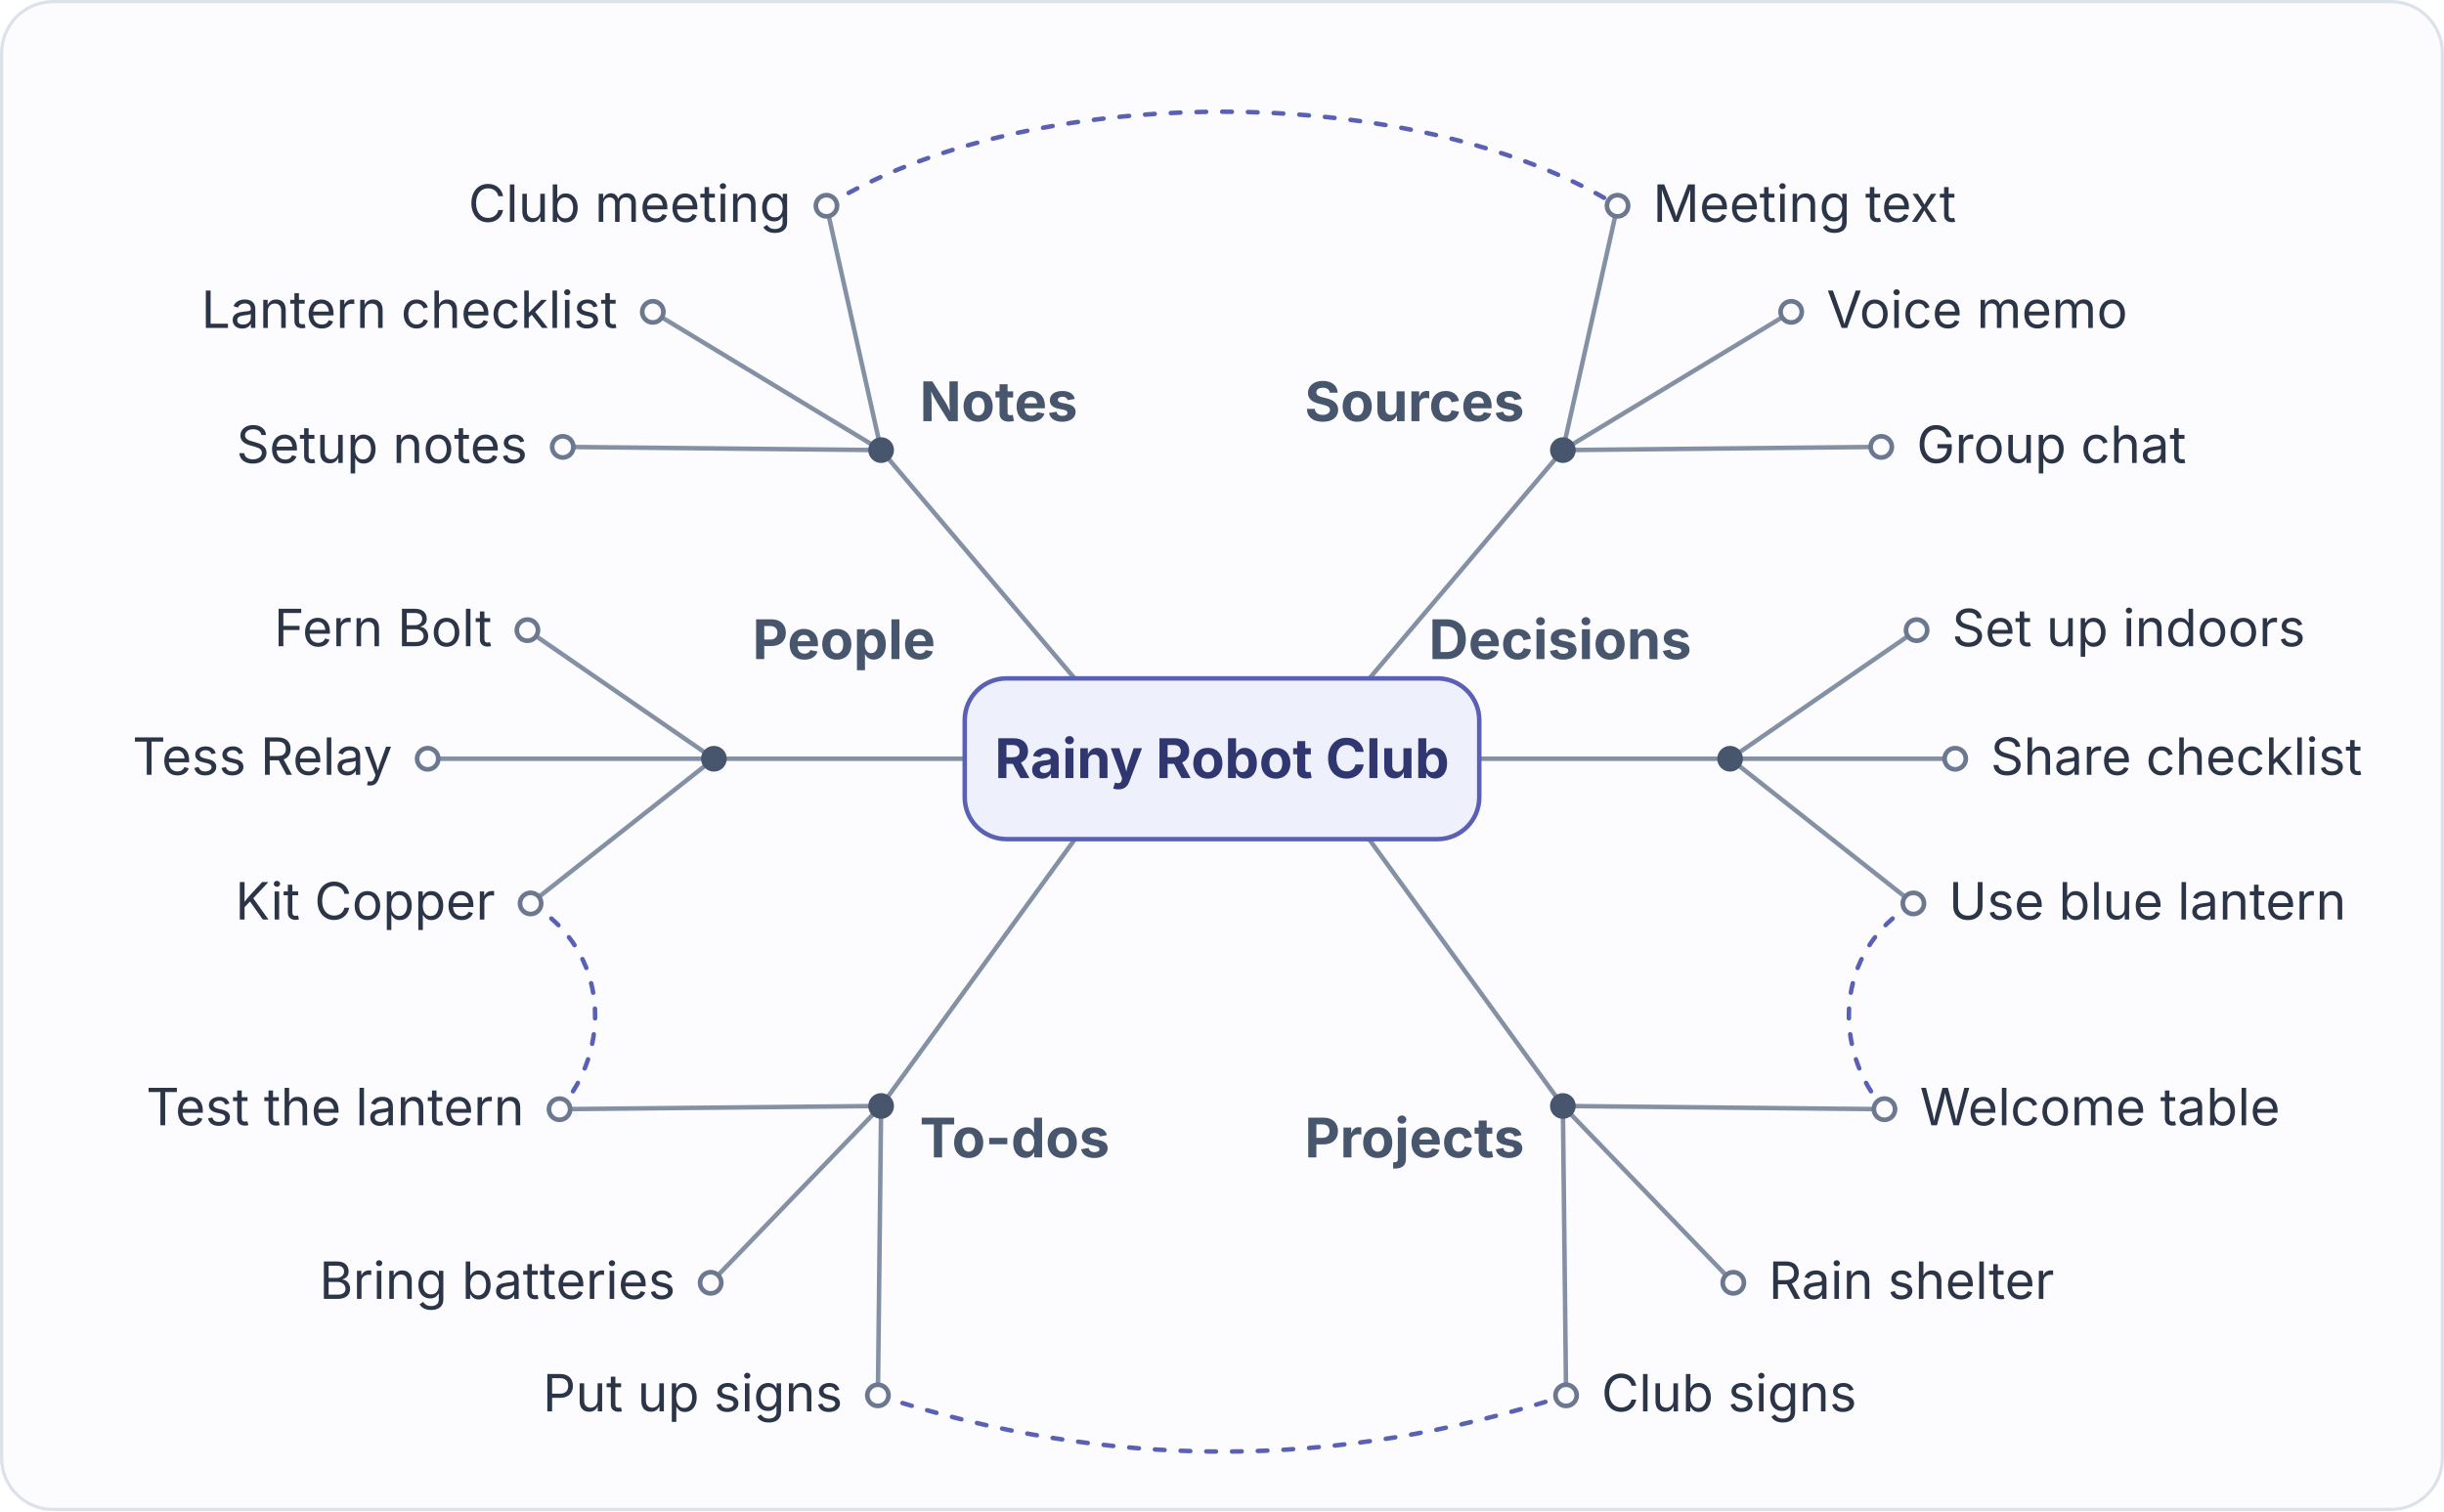
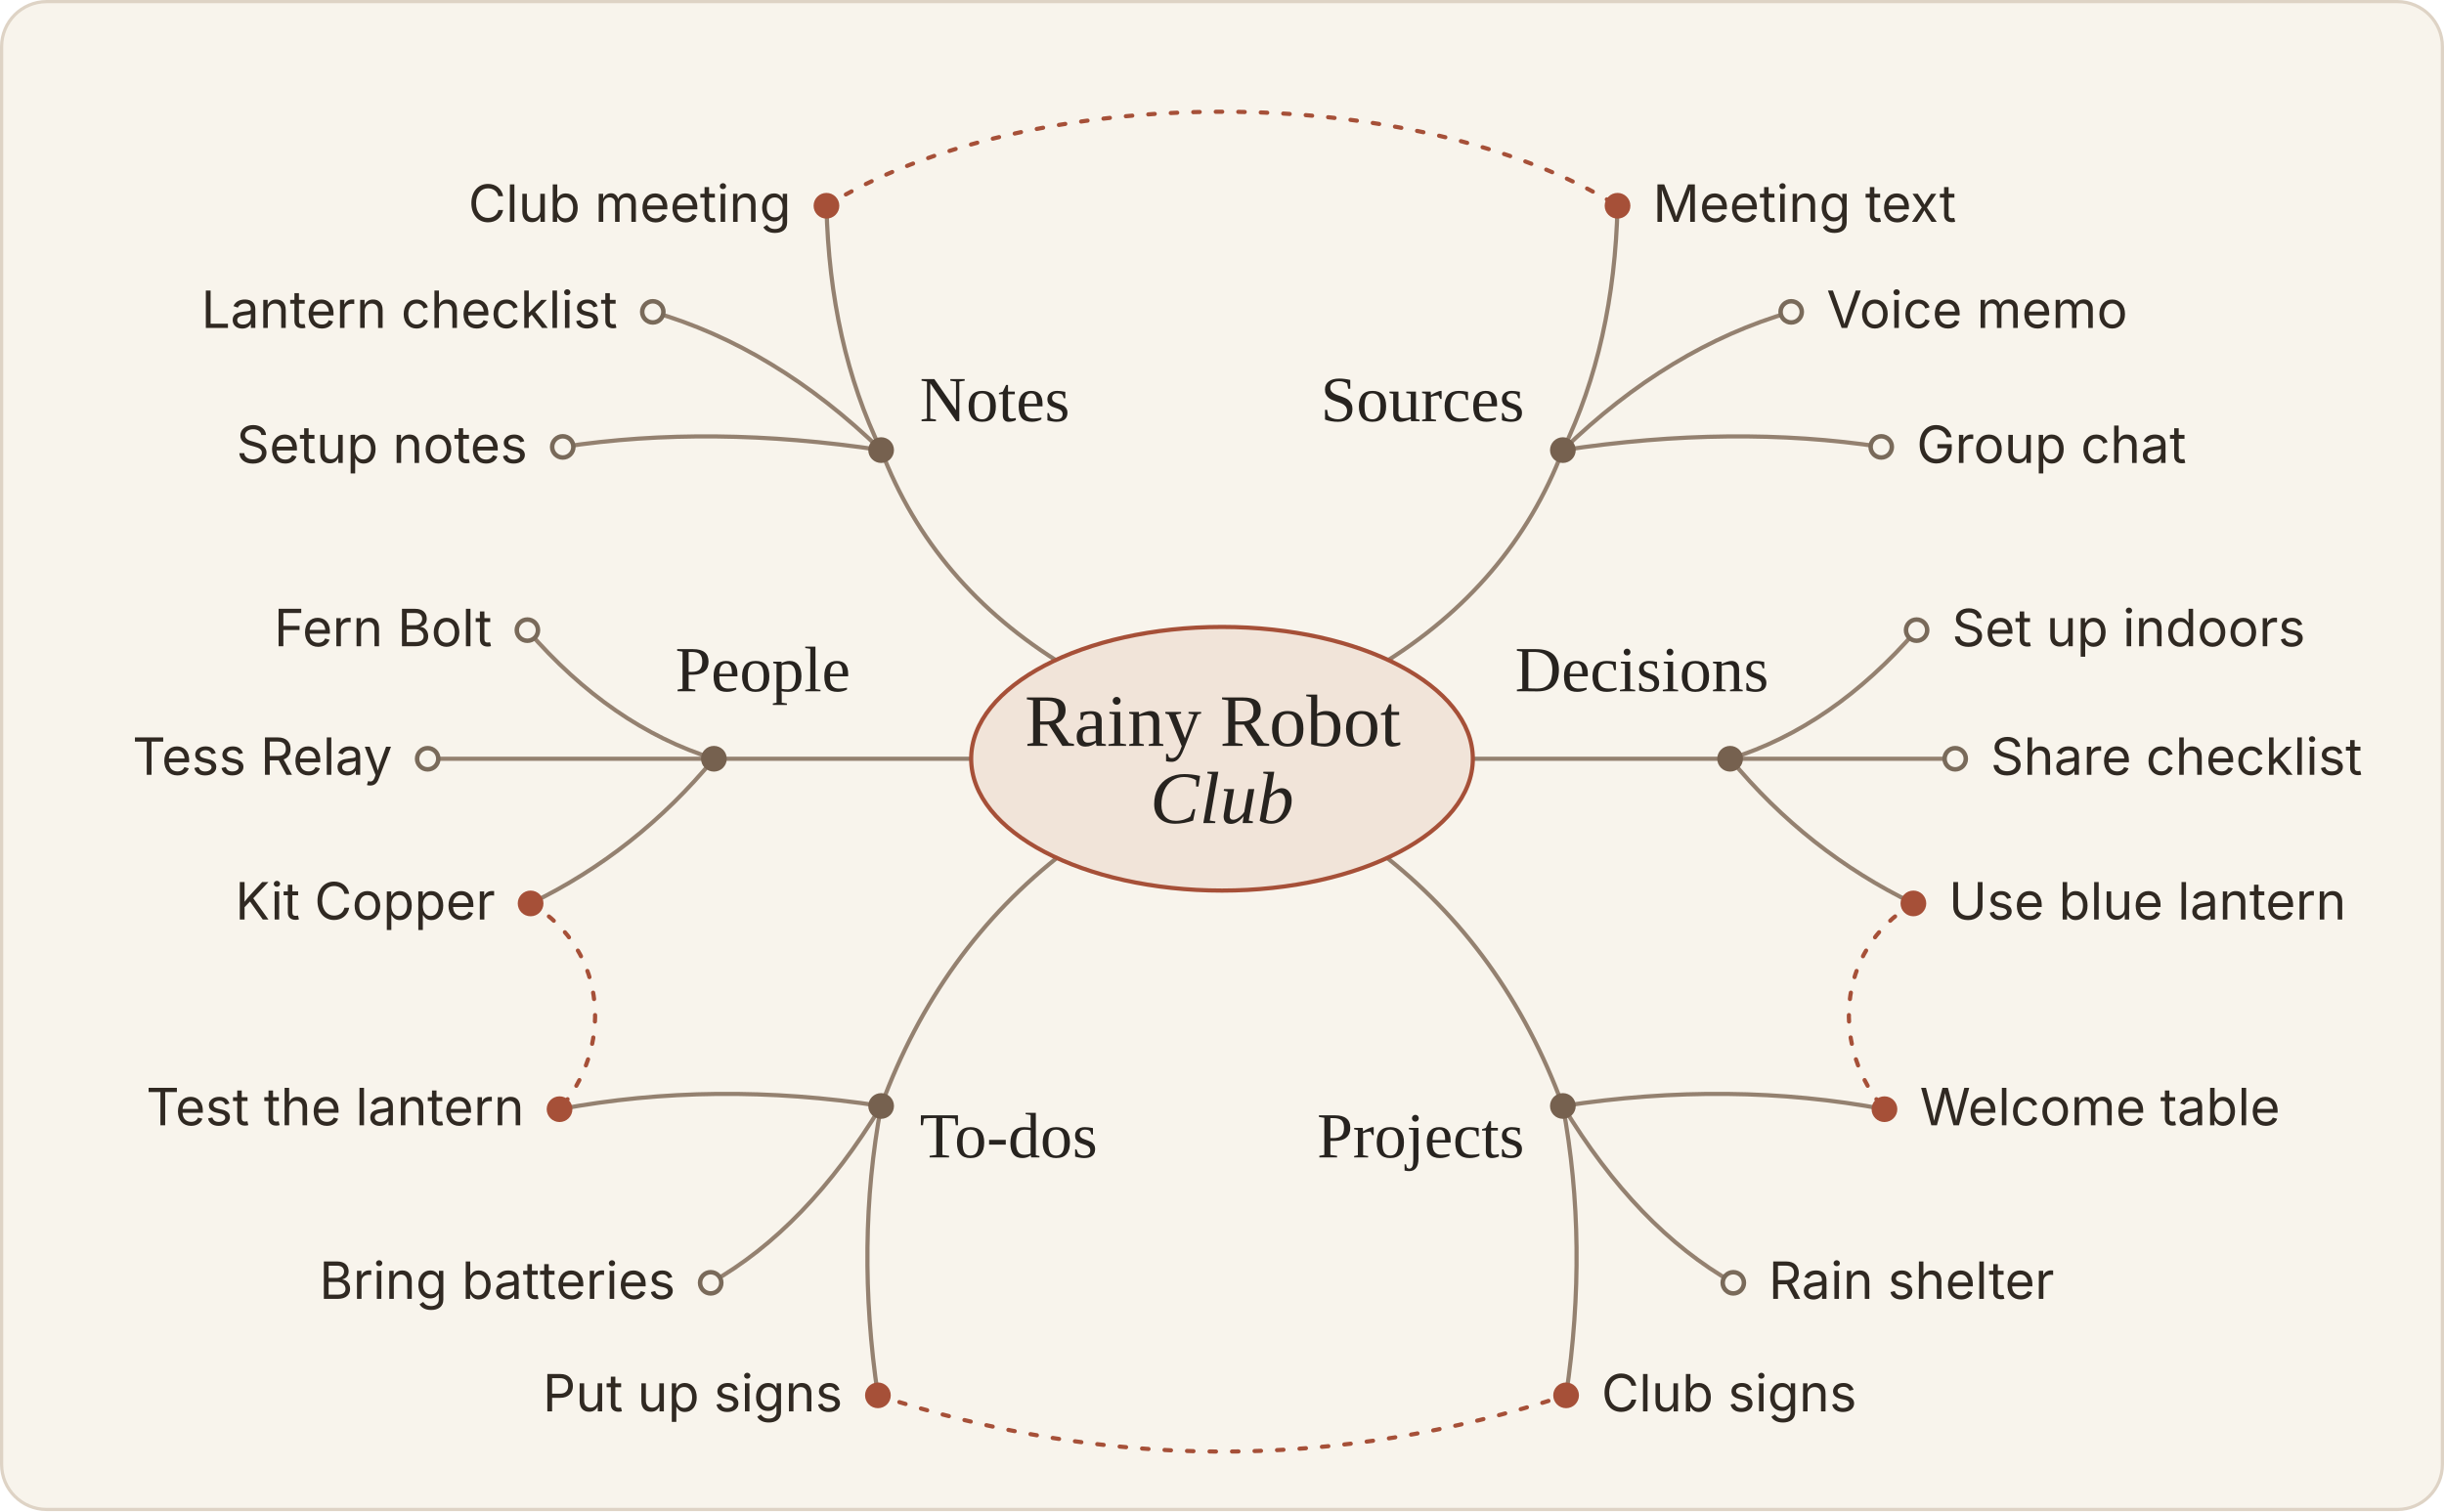
<svg xmlns="http://www.w3.org/2000/svg" width="760" height="470" viewBox="0 0 760 470" role="img" aria-labelledby="title description">
  <style>
-     text { font-family: system-ui, -apple-system, 'Segoe UI', sans-serif; }
-     .links { fill: none; stroke: #8490a4; stroke-width: 1.4; stroke-linecap: round; }
-     .related { stroke: #5a61b4; stroke-dasharray: 3 5; }
-     .branches { fill: #47566d; font-size: 17px; font-weight: 650; }
-     .entries { fill: #2b3547; font-size: 16px; }
-     .entries circle { fill: #fcfcfe; stroke: #6b7890; stroke-width: 1.45; }
+     .topic, .branches { fill: #27231f; font-family: Georgia, 'Times New Roman', serif; }
+     .topic { font-size: 23px; }
+     .branches { font-size: 20px; }
+     .branches circle { fill: #76614f; }
+     .links { fill: none; stroke: #948170; stroke-width: 1.3; stroke-linecap: round; }
+     .related { stroke: #a65038; stroke-dasharray: 2 5; }
+     .entries { fill: #302922; font: 16px system-ui, -apple-system, 'Segoe UI', sans-serif; }
+     .entries circle { fill: #f8f4ec; stroke: #796a5a; stroke-width: 1.4; }
+     .entries .linked { fill: #a65038; stroke: #a65038; }
  </style>
-   <rect x=".5" y=".5" width="759" height="469" rx="16" fill="#fcfcfe" stroke="#dde1ea" />
+   <rect x=".5" y=".5" width="759" height="469" rx="14" fill="#f8f4ec" stroke="#ded3c5" />
  <g class="links">
-     <path d="M274 140 335 212 M486 140 425 212 M222 236H300 M538 236H460 M274 344 335 260 M486 344 425 260" />
-     <path d="M274 140 257 64 M274 140 203 97 M274 140 175 139" />
-     <path d="M486 140 503 64 M486 140 557 97 M486 140 585 139" />
-     <path d="M222 236 164 196 M222 236H133 M222 236 165 281" />
-     <path d="M538 236 596 196 M538 236H608 M538 236 595 281" />
-     <path d="M274 344 174 345 M274 344 221 399 M274 344 273 434" />
-     <path d="M486 344 586 345 M486 344 539 399 M486 344 487 434" />
+     <path d="M274 140Q290 182 331 207 M486 140Q470 182 429 207 M222 236H303 M538 236H457 M274 344Q292 295 331 265 M486 344Q468 295 429 265" />
+     <path d="M274 140Q258 107 257 64 M274 140Q241 108 203 97 M274 140Q221 132 175 139" />
+     <path d="M486 140Q502 107 503 64 M486 140Q519 108 557 97 M486 140Q539 132 585 139" />
+     <path d="M222 236Q190 226 164 196 M222 236H133 M222 236Q198 265 165 281" />
+     <path d="M538 236Q570 226 596 196 M538 236H608 M538 236Q562 265 595 281" />
+     <path d="M274 344Q222 336 174 345 M274 344Q251 382 221 399 M274 344Q266 387 273 434" />
+     <path d="M486 344Q538 336 586 345 M486 344Q509 382 539 399 M486 344Q494 387 487 434" />
    <path class="related" d="M257 64C320 25 440 25 503 64 M165 281C190 296 190 327 174 345 M595 281C570 296 570 327 586 345 M273 434Q380 469 487 434" />
  </g>
  <g class="branches">
    <circle cx="274" cy="140" r="4" />
    <text x="286" y="131">Notes</text>
    <circle cx="486" cy="140" r="4" />
    <text x="474" y="131" text-anchor="end">Sources</text>
    <circle cx="222" cy="236" r="4" />
-     <text x="234" y="205">People</text>
+     <text x="210" y="215">People</text>
    <circle cx="538" cy="236" r="4" />
-     <text x="526" y="205" text-anchor="end">Decisions</text>
+     <text x="550" y="215" text-anchor="end">Decisions</text>
    <circle cx="274" cy="344" r="4" />
    <text x="286" y="360">To-dos</text>
    <circle cx="486" cy="344" r="4" />
    <text x="474" y="360" text-anchor="end">Projects</text>
  </g>
  <g class="entries" text-anchor="end">
-     <circle cx="257" cy="64" r="3.3" />
+     <circle class="linked" cx="257" cy="64" r="3.3" />
    <text x="246" y="69">Club meeting</text>
    <circle cx="203" cy="97" r="3.3" />
    <text x="192" y="102">Lantern checklist</text>
    <circle cx="175" cy="139" r="3.3" />
    <text x="164" y="144">Setup notes</text>
    <circle cx="164" cy="196" r="3.3" />
    <text x="153" y="201">Fern Bolt</text>
    <circle cx="133" cy="236" r="3.3" />
    <text x="122" y="241">Tess Relay</text>
-     <circle cx="165" cy="281" r="3.3" />
+     <circle class="linked" cx="165" cy="281" r="3.3" />
    <text x="154" y="286">Kit Copper</text>
-     <circle cx="174" cy="345" r="3.3" />
+     <circle class="linked" cx="174" cy="345" r="3.3" />
    <text x="163" y="350">Test the lantern</text>
    <circle cx="221" cy="399" r="3.3" />
    <text x="210" y="404">Bring batteries</text>
-     <circle cx="273" cy="434" r="3.3" />
+     <circle class="linked" cx="273" cy="434" r="3.3" />
    <text x="262" y="439">Put up signs</text>
  </g>
  <g class="entries">
-     <circle cx="503" cy="64" r="3.3" />
+     <circle class="linked" cx="503" cy="64" r="3.3" />
    <text x="514" y="69">Meeting text</text>
    <circle cx="557" cy="97" r="3.3" />
    <text x="568" y="102">Voice memo</text>
    <circle cx="585" cy="139" r="3.3" />
    <text x="596" y="144">Group chat</text>
    <circle cx="596" cy="196" r="3.3" />
    <text x="607" y="201">Set up indoors</text>
    <circle cx="608" cy="236" r="3.3" />
    <text x="619" y="241">Share checklist</text>
-     <circle cx="595" cy="281" r="3.3" />
+     <circle class="linked" cx="595" cy="281" r="3.3" />
    <text x="606" y="286">Use blue lantern</text>
-     <circle cx="586" cy="345" r="3.3" />
+     <circle class="linked" cx="586" cy="345" r="3.3" />
    <text x="597" y="350">Welcome table</text>
    <circle cx="539" cy="399" r="3.3" />
    <text x="550" y="404">Rain shelter</text>
-     <circle cx="487" cy="434" r="3.3" />
+     <circle class="linked" cx="487" cy="434" r="3.3" />
    <text x="498" y="439">Club signs</text>
  </g>
-   <rect x="300" y="211" width="160" height="50" rx="13" fill="#eef0fc" stroke="#5a61b4" stroke-width="1.4" />
-   <text x="380" y="242" fill="#303670" font-size="17" font-weight="700" text-anchor="middle">Rainy Robot Club</text>
+   <ellipse cx="380" cy="236" rx="78" ry="41" fill="#f1e4d9" stroke="#a65038" stroke-width="1.3" />
+   <text class="topic" text-anchor="middle">
+     <tspan x="380" y="232">Rainy Robot</tspan>
+     <tspan x="380" y="256" font-style="italic">Club</tspan>
+   </text>
</svg>
